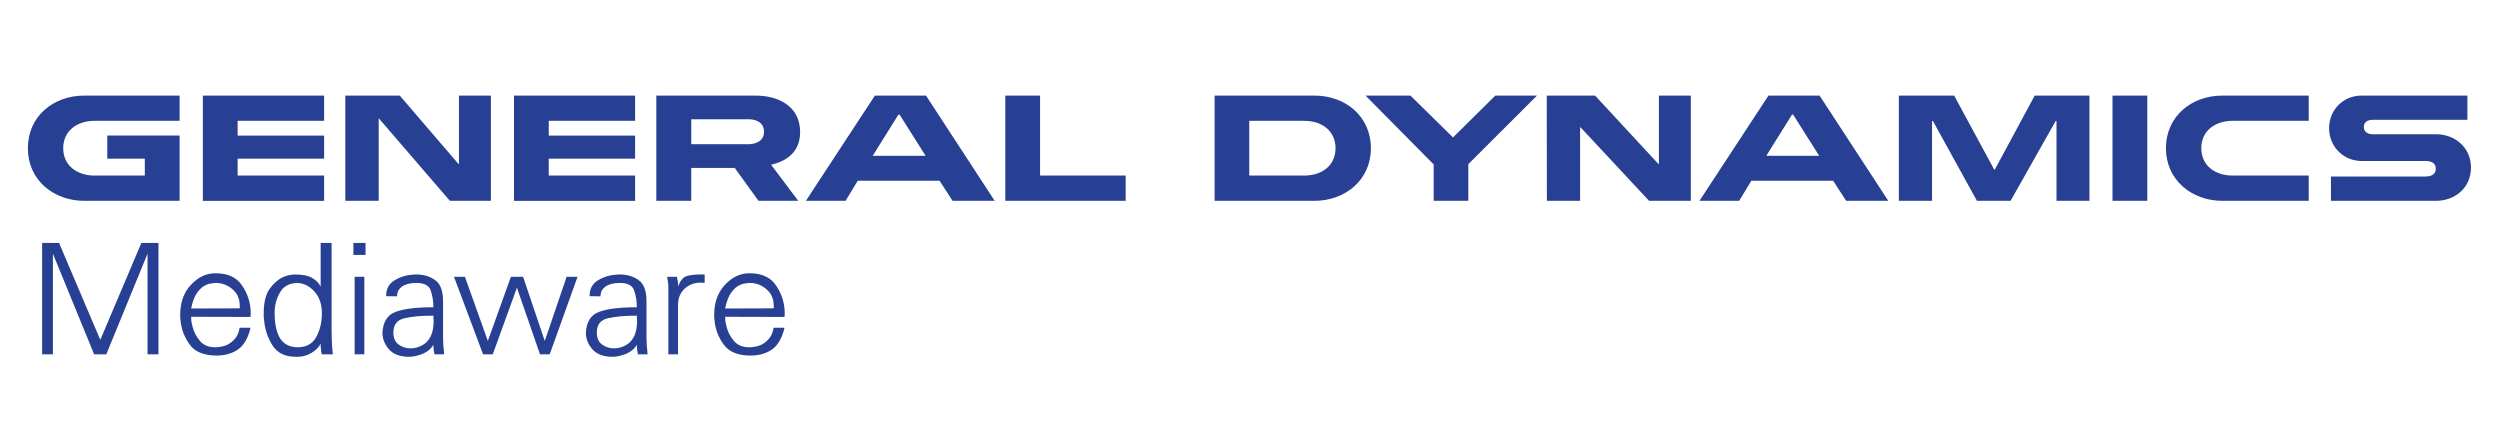
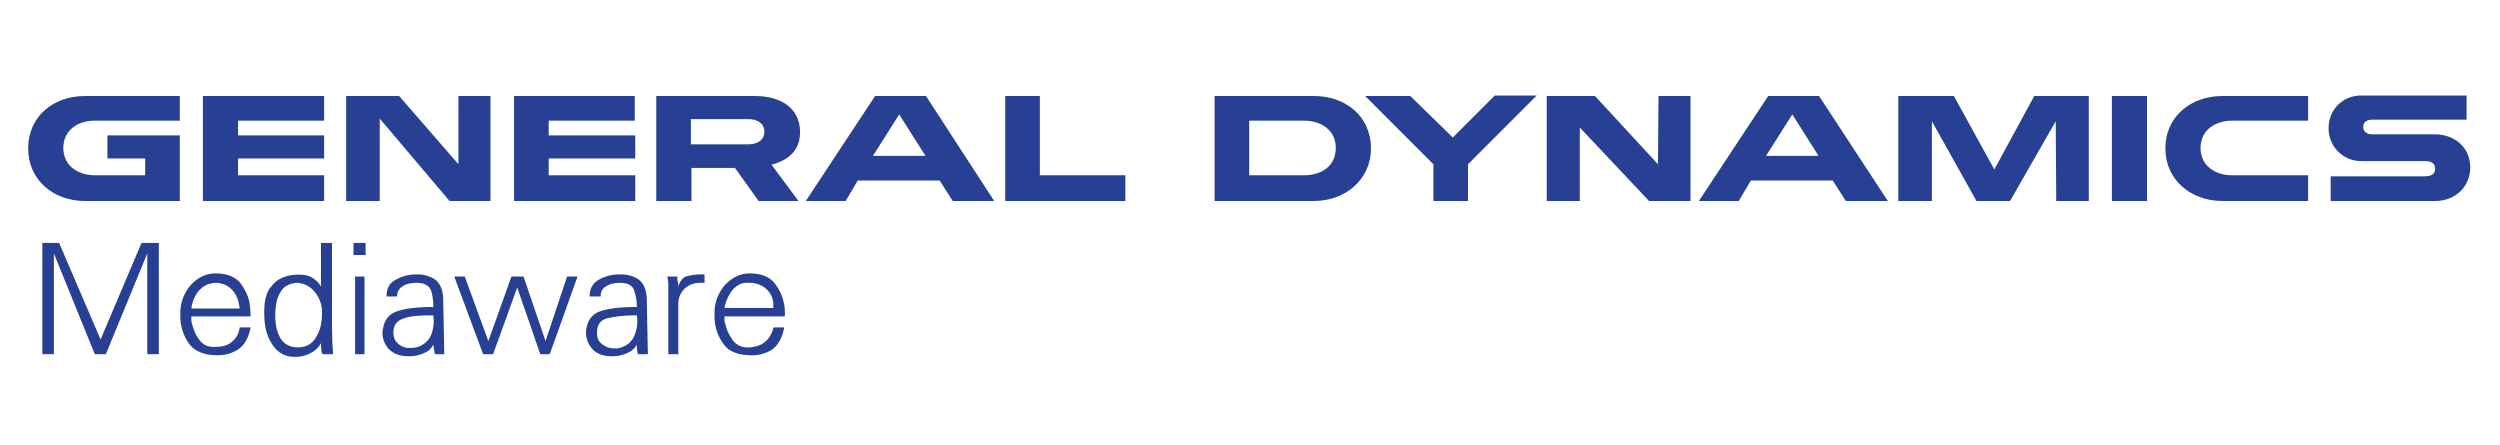
- <svg xmlns="http://www.w3.org/2000/svg" width="180" height="32" viewBox="0 0 47.625 8.467" version="1.1" id="svg2505">
-   <defs id="defs2499" />
-   <g id="layer1" transform="translate(0,-288.5333)">
-     <g style="display:inline;opacity:1;vector-effect:none;fill:#274093;fill-opacity:1;stroke:none;stroke-width:2.039px;stroke-linecap:butt;stroke-linejoin:miter;stroke-miterlimit:4;stroke-dasharray:none;stroke-dashoffset:0;stroke-opacity:1;marker:none" id="g4154" transform="matrix(0.07648021,0,0,0.07648021,0.08743475,249.1164)">
-       <g style="font-style:normal;font-variant:normal;font-weight:500;font-stretch:normal;font-size:38.325px;font-family:Univers-Light-Normal;-inkscape-font-specification:'Univers-Light-Normal Medium';vector-effect:none;fill:#274093;fill-opacity:1;stroke:none;stroke-width:2.039px;stroke-linecap:butt;stroke-linejoin:miter;stroke-miterlimit:4;stroke-dasharray:none;stroke-dashoffset:0;stroke-opacity:1;marker:none" id="g4156">
-         <path d="M 9.34,575.899 H 13.556 l 10.271,24.145 10.233,-24.145 h 4.254 v 27.747 H 35.593 V 578.582 L 25.322,603.647 H 22.294 L 12.023,578.582 v 25.065 H 9.34 v -27.747 0" style="font-style:normal;font-variant:normal;font-weight:500;font-stretch:normal;font-size:38.325px;font-family:Univers-Light-Normal;-inkscape-font-specification:'Univers-Light-Normal Medium';vector-effect:none;fill:#274093;fill-opacity:1;stroke:none;stroke-width:2.039px;stroke-linecap:butt;stroke-linejoin:miter;stroke-miterlimit:4;stroke-dasharray:none;stroke-dashoffset:0;stroke-opacity:1;marker:none" id="path4158-2" />
-         <path d="m 58.531,597.017 h 2.721 c -0.613,2.581 -1.648,4.382 -3.104,5.404 -1.456,1.022 -3.245,1.533 -5.366,1.533 -3.117,0 -5.34,-0.907 -6.669,-2.721 -1.329,-1.814 -2.095,-3.82 -2.3,-6.017 -0.026,-0.255 -0.051,-0.498 -0.077,-0.728 -2e-6,-0.255 -2e-6,-0.511 0,-0.766 -2e-6,-3.015 0.894,-5.48 2.683,-7.397 1.788,-1.916 3.82,-2.874 6.094,-2.874 3.015,2e-5 5.199,0.984 6.554,2.951 1.38,1.967 2.121,4.139 2.223,6.515 -1.9e-5,0.102 -1.9e-5,0.204 0,0.307 -1.9e-5,0.077 -1.9e-5,0.153 0,0.23 -1.9e-5,0.077 -1.9e-5,0.153 0,0.23 -1.9e-5,0.077 -1.9e-5,0.141 0,0.192 -0.026,0.077 -0.038,0.153 -0.038,0.23 -1.9e-5,0.077 -1.9e-5,0.153 0,0.23 l -14.793,-0.038 c -5e-6,0.409 0.026,0.83 0.077,1.265 0.077,0.434 0.179,0.881 0.307,1.341 0.332,1.252 0.945,2.402 1.84,3.449 0.894,1.022 2.121,1.533 3.679,1.533 0.051,10e-6 0.089,10e-6 0.115,0 0.026,10e-6 0.064,10e-6 0.115,0 0.026,10e-6 0.051,10e-6 0.077,0 0.051,10e-6 0.089,10e-6 0.115,0 1.456,-0.102 2.568,-0.434 3.334,-0.996 0.792,-0.562 1.367,-1.163 1.725,-1.801 0.204,-0.383 0.358,-0.741 0.46,-1.073 0.102,-0.358 0.179,-0.677 0.23,-0.958 v -0.038 m 0,-4.829 c -1.6e-5,-0.025 -1.6e-5,-0.051 0,-0.077 -1.6e-5,-0.051 0.013,-0.102 0.038,-0.153 -1.6e-5,-0.051 -1.6e-5,-0.089 0,-0.115 -1.6e-5,-0.051 -1.6e-5,-0.102 0,-0.153 -1.6e-5,-1.635 -0.473,-2.925 -1.418,-3.871 -0.945,-0.971 -1.993,-1.571 -3.143,-1.801 -0.204,-0.051 -0.409,-0.089 -0.613,-0.115 -0.204,-0.025 -0.409,-0.038 -0.613,-0.038 -0.383,2e-5 -0.818,0.038 -1.303,0.115 -0.485,0.051 -0.984,0.204 -1.495,0.46 -0.69,0.332 -1.367,0.945 -2.031,1.84 -0.639,0.869 -1.137,2.185 -1.495,3.947 l 12.072,-0.038 v 0" style="font-style:normal;font-variant:normal;font-weight:500;font-stretch:normal;font-size:38.325px;font-family:Univers-Light-Normal;-inkscape-font-specification:'Univers-Light-Normal Medium';vector-effect:none;fill:#274093;fill-opacity:1;stroke:none;stroke-width:2.039px;stroke-linecap:butt;stroke-linejoin:miter;stroke-miterlimit:4;stroke-dasharray:none;stroke-dashoffset:0;stroke-opacity:1;marker:none" id="path4160-9" />
-         <path d="m 81.441,575.899 v 21.117 c -1.8e-5,0.767 0.013,1.699 0.038,2.798 0.026,1.073 0.115,2.351 0.268,3.833 h -2.721 c -0.026,-0.077 -0.051,-0.166 -0.077,-0.268 -0.026,-0.128 -0.051,-0.256 -0.077,-0.383 -0.077,-0.511 -0.128,-0.971 -0.153,-1.38 -1.5e-5,-0.434 -1.5e-5,-0.652 0,-0.652 -0.434,0.894 -1.201,1.674 -2.3,2.338 -1.073,0.639 -2.21,0.958 -3.411,0.958 -0.077,0 -0.153,0 -0.23,0 -0.077,0 -0.141,0 -0.192,0 -2.632,0.025 -4.561,-0.881 -5.787,-2.721 -1.201,-1.865 -1.916,-3.909 -2.146,-6.132 -0.051,-0.332 -0.089,-0.664 -0.115,-0.996 -10e-7,-0.332 -10e-7,-0.664 0,-0.996 -10e-7,-2.657 0.485,-4.676 1.456,-6.055 0.996,-1.38 2.095,-2.351 3.296,-2.913 0.562,-0.255 1.111,-0.434 1.648,-0.537 0.537,-0.102 1.022,-0.153 1.456,-0.153 1.814,2e-5 3.207,0.281 4.177,0.843 0.996,0.562 1.712,1.29 2.146,2.185 v -10.884 h 2.721 v 0 m -14.18,17.476 c -5e-6,2.734 0.46,4.842 1.38,6.324 0.945,1.456 2.402,2.185 4.369,2.185 2.121,10e-6 3.654,-0.843 4.599,-2.529 0.945,-1.712 1.418,-3.692 1.418,-5.94 -1.6e-5,-2.274 -0.639,-4.101 -1.916,-5.48 -1.278,-1.38 -2.747,-2.07 -4.407,-2.07 -1.789,0.128 -3.092,0.805 -3.909,2.031 -0.792,1.226 -1.278,2.555 -1.456,3.986 -0.026,0.256 -0.051,0.511 -0.077,0.767 -5e-6,0.256 -5e-6,0.511 0,0.766 v -0.038" style="font-style:normal;font-variant:normal;font-weight:500;font-stretch:normal;font-size:38.325px;font-family:Univers-Light-Normal;-inkscape-font-specification:'Univers-Light-Normal Medium';vector-effect:none;fill:#274093;fill-opacity:1;stroke:none;stroke-width:2.039px;stroke-linecap:butt;stroke-linejoin:miter;stroke-miterlimit:4;stroke-dasharray:none;stroke-dashoffset:0;stroke-opacity:1;marker:none" id="path4162-1" />
-         <path d="m 87.181,584.331 h 2.414 v 19.316 h -2.414 v -19.316 0 m -0.307,-8.432 h 3.028 v 2.989 h -3.028 v -2.989 0" style="font-style:normal;font-variant:normal;font-weight:500;font-stretch:normal;font-size:38.325px;font-family:Univers-Light-Normal;-inkscape-font-specification:'Univers-Light-Normal Medium';vector-effect:none;fill:#274093;fill-opacity:1;stroke:none;stroke-width:2.039px;stroke-linecap:butt;stroke-linejoin:miter;stroke-miterlimit:4;stroke-dasharray:none;stroke-dashoffset:0;stroke-opacity:1;marker:none" id="path4164-2" />
-         <path d="m 95.026,589.16 c -3e-6,-1.814 0.715,-3.143 2.146,-3.986 1.431,-0.843 3.002,-1.303 4.714,-1.38 0.102,-0.025 0.204,-0.038 0.307,-0.038 0.128,2e-5 0.255,2e-5 0.383,0 1.814,2e-5 3.373,0.473 4.676,1.418 1.303,0.92 1.955,2.67 1.955,5.251 -2e-5,4.497 -2e-5,7.512 0,9.045 0.025,1.507 0.102,2.721 0.23,3.641 -2e-5,0.102 -2e-5,0.204 0,0.307 0.025,0.077 0.051,0.153 0.077,0.23 h -2.414 c -2e-5,0 -0.013,0 -0.038,0 -1e-5,-0.026 -1e-5,-0.051 0,-0.077 -0.128,-0.562 -0.204,-1.086 -0.23,-1.571 -0.026,-0.485 -0.038,-0.728 -0.038,-0.728 -0.358,0.639 -0.856,1.175 -1.495,1.61 -0.613,0.409 -1.265,0.715 -1.955,0.92 -0.46,0.153 -0.92,0.268 -1.38,0.345 -0.434,0.077 -0.83,0.115 -1.188,0.115 -2.274,0 -3.96,-0.626 -5.059,-1.878 -1.073,-1.252 -1.61,-2.632 -1.61,-4.139 0.153,-2.708 1.252,-4.433 3.296,-5.174 2.044,-0.766 5.174,-1.15 9.39,-1.15 -2e-5,-1.507 -0.217,-2.887 -0.652,-4.139 -0.409,-1.277 -1.597,-1.916 -3.564,-1.916 -1.507,2e-5 -2.696,0.294 -3.564,0.881 -0.843,0.588 -1.265,1.405 -1.265,2.453 l -2.721,-0.038 v 0 m 11.766,4.829 c -0.128,0.026 -0.268,0.038 -0.422,0.038 -0.128,10e-6 -0.256,10e-6 -0.383,0 -2.3,10e-6 -4.407,0.204 -6.324,0.613 -1.891,0.409 -2.836,1.61 -2.836,3.603 -4e-6,1.329 0.434,2.312 1.303,2.951 0.869,0.639 1.852,0.958 2.951,0.958 0.128,0 0.243,0 0.345,0 0.128,-0.025 0.243,-0.038 0.345,-0.038 0.537,-0.051 1.048,-0.179 1.533,-0.383 0.511,-0.204 0.971,-0.46 1.38,-0.766 0.664,-0.511 1.188,-1.214 1.571,-2.108 0.383,-0.894 0.588,-2.044 0.613,-3.449 -2e-5,-0.204 -0.013,-0.422 -0.038,-0.652 -1e-5,-0.23 -0.013,-0.473 -0.038,-0.728 v -0.038" style="font-style:normal;font-variant:normal;font-weight:500;font-stretch:normal;font-size:38.325px;font-family:Univers-Light-Normal;-inkscape-font-specification:'Univers-Light-Normal Medium';vector-effect:none;fill:#274093;fill-opacity:1;stroke:none;stroke-width:2.039px;stroke-linecap:butt;stroke-linejoin:miter;stroke-miterlimit:4;stroke-dasharray:none;stroke-dashoffset:0;stroke-opacity:1;marker:none" id="path4166-7" />
-         <path d="m 111.931,584.331 h 2.721 l 5.71,15.982 5.749,-15.982 h 3.028 l 5.404,15.982 5.442,-15.982 h 2.721 l -6.937,19.316 h -2.414 l -5.749,-16.595 -6.017,16.595 h -2.414 l -7.243,-19.316 v 0" style="font-style:normal;font-variant:normal;font-weight:500;font-stretch:normal;font-size:38.325px;font-family:Univers-Light-Normal;-inkscape-font-specification:'Univers-Light-Normal Medium';vector-effect:none;fill:#274093;fill-opacity:1;stroke:none;stroke-width:2.039px;stroke-linecap:butt;stroke-linejoin:miter;stroke-miterlimit:4;stroke-dasharray:none;stroke-dashoffset:0;stroke-opacity:1;marker:none" id="path4168-0" />
-         <path d="m 145.702,589.16 c 0,-1.814 0.715,-3.143 2.146,-3.986 1.431,-0.843 3.002,-1.303 4.714,-1.38 0.102,-0.025 0.204,-0.038 0.307,-0.038 0.128,2e-5 0.255,2e-5 0.383,0 1.814,2e-5 3.373,0.473 4.676,1.418 1.303,0.92 1.955,2.67 1.955,5.251 -2e-5,4.497 -2e-5,7.512 0,9.045 0.025,1.507 0.102,2.721 0.23,3.641 -2e-5,0.102 -2e-5,0.204 0,0.307 0.025,0.077 0.051,0.153 0.077,0.23 h -2.414 c -10e-6,0 -0.013,0 -0.038,0 -2e-5,-0.026 -2e-5,-0.051 0,-0.077 -0.128,-0.562 -0.204,-1.086 -0.23,-1.571 -0.026,-0.485 -0.038,-0.728 -0.038,-0.728 -0.358,0.639 -0.856,1.175 -1.495,1.61 -0.613,0.409 -1.265,0.715 -1.955,0.92 -0.46,0.153 -0.92,0.268 -1.38,0.345 -0.434,0.077 -0.83,0.115 -1.188,0.115 -2.274,0 -3.96,-0.626 -5.059,-1.878 -1.073,-1.252 -1.61,-2.632 -1.61,-4.139 0.153,-2.708 1.252,-4.433 3.296,-5.174 2.044,-0.766 5.174,-1.15 9.39,-1.15 -1e-5,-1.507 -0.217,-2.887 -0.652,-4.139 -0.409,-1.277 -1.597,-1.916 -3.564,-1.916 -1.507,2e-5 -2.696,0.294 -3.564,0.881 -0.843,0.588 -1.265,1.405 -1.265,2.453 l -2.721,-0.038 v 0 m 11.766,4.829 c -0.128,0.026 -0.268,0.038 -0.422,0.038 -0.128,10e-6 -0.256,10e-6 -0.383,0 -2.3,10e-6 -4.407,0.204 -6.324,0.613 -1.891,0.409 -2.836,1.61 -2.836,3.603 0,1.329 0.434,2.312 1.303,2.951 0.869,0.639 1.852,0.958 2.951,0.958 0.128,0 0.243,0 0.345,0 0.128,-0.025 0.243,-0.038 0.345,-0.038 0.537,-0.051 1.048,-0.179 1.533,-0.383 0.511,-0.204 0.971,-0.46 1.38,-0.766 0.664,-0.511 1.188,-1.214 1.571,-2.108 0.383,-0.894 0.588,-2.044 0.613,-3.449 -1e-5,-0.204 -0.013,-0.422 -0.038,-0.652 -1e-5,-0.23 -0.013,-0.473 -0.038,-0.728 v -0.038" style="font-style:normal;font-variant:normal;font-weight:500;font-stretch:normal;font-size:38.325px;font-family:Univers-Light-Normal;-inkscape-font-specification:'Univers-Light-Normal Medium';vector-effect:none;fill:#274093;fill-opacity:1;stroke:none;stroke-width:2.039px;stroke-linecap:butt;stroke-linejoin:miter;stroke-miterlimit:4;stroke-dasharray:none;stroke-dashoffset:0;stroke-opacity:1;marker:none" id="path4170-9" />
-         <path d="m 165.022,584.331 h 2.414 c 0.077,0.256 0.128,0.485 0.153,0.69 0.051,0.179 0.089,0.358 0.115,0.537 0.025,0.204 0.038,0.409 0.038,0.613 0,0.179 0,0.383 0,0.613 0.537,-1.533 1.316,-2.427 2.338,-2.683 1.048,-0.255 2.248,-0.37 3.603,-0.345 0.102,2e-5 0.204,2e-5 0.307,0 0.128,2e-5 0.255,2e-5 0.383,0 v 2.07 c -0.179,2e-5 -0.358,2e-5 -0.537,0 -0.153,-0.025 -0.319,-0.038 -0.498,-0.038 -1.559,2e-5 -2.887,0.511 -3.986,1.533 -1.073,1.022 -1.61,2.351 -1.61,3.986 v 12.341 h -2.414 v -15.982 c 0,-0.281 0,-0.549 0,-0.805 0,-0.281 -0.013,-0.562 -0.038,-0.843 -0.026,-0.255 -0.064,-0.511 -0.115,-0.766 -0.026,-0.281 -0.077,-0.575 -0.153,-0.881 v -0.038" style="font-style:normal;font-variant:normal;font-weight:500;font-stretch:normal;font-size:38.325px;font-family:Univers-Light-Normal;-inkscape-font-specification:'Univers-Light-Normal Medium';vector-effect:none;fill:#274093;fill-opacity:1;stroke:none;stroke-width:2.039px;stroke-linecap:butt;stroke-linejoin:miter;stroke-miterlimit:4;stroke-dasharray:none;stroke-dashoffset:0;stroke-opacity:1;marker:none" id="path4172-3" />
-         <path d="m 191.546,597.017 h 2.721 c -0.613,2.581 -1.648,4.382 -3.104,5.404 -1.456,1.022 -3.245,1.533 -5.366,1.533 -3.117,0 -5.34,-0.907 -6.669,-2.721 -1.329,-1.814 -2.095,-3.82 -2.3,-6.017 -0.025,-0.255 -0.051,-0.498 -0.077,-0.728 0,-0.255 0,-0.511 0,-0.766 0,-3.015 0.894,-5.48 2.683,-7.397 1.788,-1.916 3.82,-2.874 6.094,-2.874 3.015,2e-5 5.199,0.984 6.554,2.951 1.38,1.967 2.121,4.139 2.223,6.515 -1e-5,0.102 -1e-5,0.204 0,0.307 -1e-5,0.077 -1e-5,0.153 0,0.23 -1e-5,0.077 -1e-5,0.153 0,0.23 -1e-5,0.077 -1e-5,0.141 0,0.192 -0.026,0.077 -0.038,0.153 -0.038,0.23 -2e-5,0.077 -2e-5,0.153 0,0.23 l -14.793,-0.038 c 0,0.409 0.026,0.83 0.077,1.265 0.077,0.434 0.179,0.881 0.307,1.341 0.332,1.252 0.945,2.402 1.84,3.449 0.894,1.022 2.121,1.533 3.679,1.533 0.051,10e-6 0.089,10e-6 0.115,0 0.025,10e-6 0.064,10e-6 0.115,0 0.025,10e-6 0.051,10e-6 0.077,0 0.051,10e-6 0.089,10e-6 0.115,0 1.456,-0.102 2.568,-0.434 3.334,-0.996 0.792,-0.562 1.367,-1.163 1.725,-1.801 0.204,-0.383 0.358,-0.741 0.46,-1.073 0.102,-0.358 0.179,-0.677 0.23,-0.958 v -0.038 m 0,-4.829 c -2e-5,-0.025 -2e-5,-0.051 0,-0.077 -2e-5,-0.051 0.013,-0.102 0.038,-0.153 -1e-5,-0.051 -1e-5,-0.089 0,-0.115 -1e-5,-0.051 -1e-5,-0.102 0,-0.153 -1e-5,-1.635 -0.473,-2.925 -1.418,-3.871 -0.945,-0.971 -1.993,-1.571 -3.143,-1.801 -0.204,-0.051 -0.409,-0.089 -0.613,-0.115 -0.204,-0.025 -0.409,-0.038 -0.613,-0.038 -0.383,2e-5 -0.818,0.038 -1.303,0.115 -0.485,0.051 -0.984,0.204 -1.495,0.46 -0.69,0.332 -1.367,0.945 -2.031,1.84 -0.639,0.869 -1.137,2.185 -1.495,3.947 l 12.072,-0.038 v 0" style="font-style:normal;font-variant:normal;font-weight:500;font-stretch:normal;font-size:38.325px;font-family:Univers-Light-Normal;-inkscape-font-specification:'Univers-Light-Normal Medium';vector-effect:none;fill:#274093;fill-opacity:1;stroke:none;stroke-width:2.039px;stroke-linecap:butt;stroke-linejoin:miter;stroke-miterlimit:4;stroke-dasharray:none;stroke-dashoffset:0;stroke-opacity:1;marker:none" id="path4174-6" />
+ <svg xmlns="http://www.w3.org/2000/svg" viewBox="0 0 47.63 8.47" height="32" width="180">
+   <g fill="#274093">
+     <g style="marker:none">
+       <g style="-inkscape-font-specification:'Univers-Light-Normal Medium';marker:none" font-weight="500" font-size="38.33" font-family="Univers-Light-Normal" stroke-width="2.04">
+         <path style="-inkscape-font-specification:'Univers-Light-Normal Medium';marker:none" d="M.8 4.63h.32l.79 1.84.78-1.84h.33v2.12H2.8V4.83l-.79 1.92H1.8l-.78-1.92v1.92H.8V4.63M4.56 6.24h.21c-.04.2-.12.34-.24.42a.7.7 0 0 1-.4.11c-.24 0-.41-.07-.52-.2a.9.9 0 0 1-.18-.58.8.8 0 0 1 .2-.56c.14-.15.3-.22.47-.22.23 0 .4.07.5.22.14.21.16.33.17.6H3.64v.1l.03.1c.03.1.07.19.14.27.07.08.16.12.3.11.13 0 .21-.03.27-.07.06-.04.1-.09.13-.14a.47.47 0 0 0 .05-.15m-.44-.86c-.33 0-.46.3-.48.49h.92c-.03-.33-.23-.48-.44-.49zM6.32 4.63v1.61a9.41 9.41 0 0 0 .02.51h-.2a.28.28 0 0 1-.02-.05 1.24 1.24 0 0 1-.01-.16.44.44 0 0 1-.18.18.6.6 0 0 1-.33.08.47.47 0 0 1-.4-.21c-.1-.14-.16-.3-.17-.56-.01-.27.03-.42.1-.53.08-.1.15-.2.38-.25.24-.04.36 0 .43.04.08.05.13.1.17.17v-.83h.2m-.97 1.82c.07.11.18.17.33.17.16 0 .28-.07.35-.2.08-.13.11-.28.11-.45a.6.6 0 0 0-.15-.42.45.45 0 0 0-.33-.16c-.14.01-.24.06-.3.16-.06.09-.1.19-.11.4-.01.22.03.38.1.5zM6.76 5.27h.18v1.48h-.18V5.27m-.03-.64h.23v.23h-.23v-.23M7.36 5.64c0-.14.05-.24.16-.3a.77.77 0 0 1 .41-.11.6.6 0 0 1 .36.1c.1.08.15.21.15.4a48989.27 48989.27 0 0 0 .02 1.02h-.18l-.03-.18a.36.36 0 0 1-.1.12.7.7 0 0 1-.35.1c-.18 0-.3-.04-.4-.14a.48.48 0 0 1-.12-.31c.02-.21.1-.34.26-.4.15-.06.4-.09.71-.09a.96.96 0 0 0-.04-.31c-.04-.1-.13-.15-.28-.15-.11 0-.2.02-.27.07-.06.04-.1.1-.1.19h-.2m.9.36c-.19 0-.39 0-.55.05-.14.04-.22.12-.22.28 0 .1.04.17.1.22.07.05.14.08.23.07a.42.42 0 0 0 .27-.09.4.4 0 0 0 .12-.16.7.7 0 0 0 .04-.37M8.65 5.27h.2L9.3 6.5l.44-1.23h.23l.42 1.23.41-1.23H11l-.53 1.48h-.18l-.44-1.27-.46 1.27H9.2l-.55-1.48M11.23 5.64c0-.14.06-.24.16-.3a.77.77 0 0 1 .42-.11.6.6 0 0 1 .36.1c.1.08.15.21.15.4a48989.27 48989.27 0 0 0 .02 1.02h-.19a.71.71 0 0 1-.02-.18.36.36 0 0 1-.11.12.7.7 0 0 1-.35.1c-.17 0-.3-.04-.39-.14a.48.48 0 0 1-.12-.31c.01-.21.1-.34.25-.4.16-.06.4-.09.72-.09a.96.96 0 0 0-.05-.31c-.03-.1-.12-.15-.27-.15-.12 0-.2.02-.27.07-.07.04-.1.1-.1.19h-.2m.9.36h-.07c-.18 0-.34.02-.48.05-.15.03-.22.12-.22.28 0 .1.03.17.1.22.06.05.14.08.22.08h.06a.46.46 0 0 0 .22-.09.4.4 0 0 0 .12-.17.7.7 0 0 0 .04-.37M12.7 5.27h.2v.06a.3.3 0 0 1 .02.08v.05c.04-.12.1-.19.18-.2a1.08 1.08 0 0 1 .32-.03v.16a183.48 183.48 0 0 1-.08 0 .43.43 0 0 0-.3.11.4.4 0 0 0-.12.3v.95h-.19V5.53v-.06a.71.71 0 0 0-.02-.2M14.74 6.24h.2c-.04.2-.12.34-.23.42a.7.7 0 0 1-.41.11c-.24 0-.41-.07-.51-.2a.9.9 0 0 1-.18-.52v-.06a.8.8 0 0 1 .2-.56c.14-.15.3-.22.47-.22.23 0 .4.07.5.22a.92.92 0 0 1 .17.6H13.8v.1c.02.03.02.07.03.1.03.1.08.19.14.27a.35.35 0 0 0 .3.12 7.5 7.5 0 0 0 .02 0c.1-.01.2-.04.25-.08.06-.04.1-.09.13-.14a.47.47 0 0 0 .06-.15m0-.38a3.74 3.74 0 0 1 0-.03.4.4 0 0 0-.1-.3.46.46 0 0 0-.34-.15h-.1a.33.33 0 0 0-.12.04.44.44 0 0 0-.15.14.78.78 0 0 0-.12.3h.93" />
      </g>
    </g>
-     <g style="display:inline;opacity:1;vector-effect:none;fill:#274093;fill-opacity:1;stroke:none;stroke-width:1px;stroke-linecap:butt;stroke-linejoin:miter;stroke-miterlimit:4;stroke-dasharray:none;stroke-dashoffset:0;stroke-opacity:1;marker:none" id="g4176-0" transform="matrix(0.1559384,0,0,0.1559384,-18.16469,241.1368)">
-       <path id="path4178-6" style="color:#000000;display:inline;overflow:visible;visibility:visible;vector-effect:none;fill:#274093;fill-opacity:1;fill-rule:nonzero;stroke:none;stroke-width:1px;stroke-linecap:butt;stroke-linejoin:miter;stroke-miterlimit:4;stroke-dasharray:none;stroke-dashoffset:0;stroke-opacity:1;marker:none;enable-background:accumulate" d="m 342.023,328.479 -1.589,-2.452 h -10 l -1.482,2.452 h -4.852 l 8.431,-12.858 h 6.244 l 8.395,12.858 z m -6.476,-10.533 h -0.14 l -3.138,5.028 h 6.455 z m 32.172,10.533 v -9.753 h -0.104 l -5.504,9.753 h -4.11 l -5.379,-9.753 h -0.106 v 9.753 h -4.058 v -12.858 h 6.758 l 4.885,9.028 h 0.089 l 4.866,-9.028 h 6.689 v 12.858 z m 6.844,0 v -12.858 h 4.252 v 12.858 z m 13.421,0 c -3.736,0 -6.895,-2.54 -6.895,-6.421 0,-3.916 3.139,-6.437 6.895,-6.437 h 10.549 v 3.084 h -9.328 c -2.03,0 -3.795,1.164 -3.795,3.353 0,2.17 1.766,3.332 3.795,3.332 h 9.328 v 3.089 h -10.549 z m 26.089,0 h -12.824 v -2.965 h 11.468 c 0.65,0 1.339,-0.177 1.339,-0.953 0,-0.794 -0.671,-0.95 -1.339,-0.95 h -7.727 c -2.222,0 -3.969,-1.764 -3.969,-4.004 0,-2.239 1.727,-3.986 3.969,-3.986 h 12.927 v 2.96 h -11.554 c -0.583,0 -1.093,0.232 -1.093,0.883 0,0.637 0.547,0.881 1.093,0.881 h 7.709 c 2.363,0 4.285,1.644 4.285,4.075 0,2.436 -1.921,4.058 -4.285,4.058 z m -181.219,0 -1.588,-2.452 h -10 l -1.482,2.452 h -4.85 l 8.43,-12.858 h 6.244 l 8.395,12.858 z m -6.472,-10.533 h -0.143 l -3.138,5.028 h 6.456 z m 12.911,10.533 v -12.858 h 4.25 v 9.769 h 10.459 v 3.089 z m 37.769,0 h -12.195 v -12.858 h 12.195 c 3.773,0 6.898,2.521 6.898,6.437 4.9e-4,3.88 -3.141,6.42 -6.898,6.42 z m -1.216,-9.774 h -6.746 v 6.685 h 6.746 c 2.028,0 3.794,-1.145 3.794,-3.332 0,-2.189 -1.748,-3.353 -3.794,-3.353 z m 20.016,5.292 v 4.482 h -4.231 v -4.447 l -8.325,-8.411 h 5.486 l 5.201,5.113 5.17,-5.113 h 5.094 z m 22.086,4.482 -8.377,-8.981 h -0.054 v 8.981 h -4.056 l -0.018,-12.858 h 5.907 l 7.742,8.36 h 0.053 v -8.36 h 3.9 v 12.858 z m -191.166,0 c -3.759,0 -6.898,-2.54 -6.898,-6.421 0,-3.916 3.122,-6.437 6.898,-6.437 h 11.639 v 3.084 h -10.423 c -2.028,0 -3.794,1.164 -3.794,3.353 0,2.17 1.766,3.332 3.794,3.332 h 6.173 v -2.063 h -4.586 v -2.822 h 8.835 v 7.973 h -11.639 z m 14.48,0 v -12.858 h 14.816 v 3.084 h -10.566 v 1.801 h 10.566 v 2.822 h -10.566 v 2.063 h 10.566 v 3.089 h -14.816 z m 30.179,0 -8.661,-10.055 h -0.035 v 10.055 h -4.077 v -12.858 h 6.651 l 7.178,8.36 h 0.056 v -8.36 h 3.897 v 12.858 z m 7.832,0 v -12.858 h 14.796 v 3.084 h -10.549 v 1.801 h 10.549 v 2.822 h -10.549 v 2.063 h 10.549 v 3.089 h -14.796 z m 31.411,-4.411 c 1.112,1.482 2.224,2.944 3.316,4.411 h -4.852 l -2.909,-4.023 h -5.309 v 4.023 h -4.269 v -12.858 h 12.099 c 2.841,0 5.469,1.304 5.469,4.461 0,2.292 -1.465,3.507 -3.545,3.986 z m -2.769,-5.556 h -6.984 v 3.049 h 6.984 c 0.971,0 1.905,-0.44 1.905,-1.514 0,-1.111 -0.916,-1.535 -1.905,-1.535 z" />
-     </g>
+     <path d="M35.17 3.83l-.25-.39h-1.56l-.23.39h-.76l1.32-2h.97l1.31 2zm-1.02-1.65l-.5.79h1zm5.03 1.65l-.01-1.52-.87 1.52h-.64l-.85-1.52v1.52h-.64v-2h1.06l.77 1.4.76-1.4h1.04v2zm1.06 0v-2h.67v2zm2.1 0c-.59 0-1.08-.4-1.08-1 0-.62.5-1 1.08-1h1.64v.47h-1.45c-.32 0-.6.18-.6.52s.28.52.6.52h1.45v.49h-1.64zm4.07 0h-2v-.47h1.78c.1 0 .21-.02.21-.14 0-.13-.1-.15-.2-.15h-1.21a.62.62 0 0 1-.62-.63c0-.35.27-.62.62-.62H47v.46h-1.8c-.09 0-.17.04-.17.14s.09.14.17.14h1.2c.37 0 .67.25.67.63s-.3.64-.66.64zm-28.26 0l-.25-.39h-1.56l-.23.39h-.76l1.32-2h.97l1.3 2zm-1.02-1.65l-.5.79h1zm2.02 1.65v-2h.66v1.51h1.63v.49zm5.89 0h-1.9v-2h1.9c.59 0 1.08.38 1.08 1 0 .6-.5 1-1.08 1zm-.19-1.53H23.8v1.04h1.05c.32 0 .6-.17.6-.52 0-.34-.28-.52-.6-.52zm3.12.83v.7h-.66v-.7l-1.3-1.3h.86l.81.79.8-.8h.8zm3.45.7l-1.32-1.4v1.4h-.63v-2h.92l1.2 1.3.01-1.3h.61v2zm-29.81 0c-.6 0-1.08-.4-1.08-1 0-.62.49-1 1.08-1h1.81v.47H1.79c-.31 0-.59.18-.59.52s.28.52.6.52h.96v-.32h-.72v-.44h1.38v1.25H1.61zm2.25 0v-2h2.31v.47H4.53v.28h1.64v.44H4.53v.32h1.64v.49h-2.3zm4.7 0L7.23 2.26v1.57h-.64v-2H7.6l1.13 1.3v-1.3h.61v2zm1.23 0v-2h2.3v.47h-1.64v.28h1.65v.44h-1.65v.32h1.65v.49H9.8zm4.9-.7l.52.7h-.76L14 3.2h-.83v.63h-.67v-2h1.89c.44 0 .85.2.85.69 0 .35-.23.54-.55.62zm-.43-.86h-1.1v.48h1.1c.15 0 .3-.07.3-.24 0-.17-.15-.24-.3-.24z" style="marker:none" color="#000" overflow="visible" />
  </g>
</svg>
